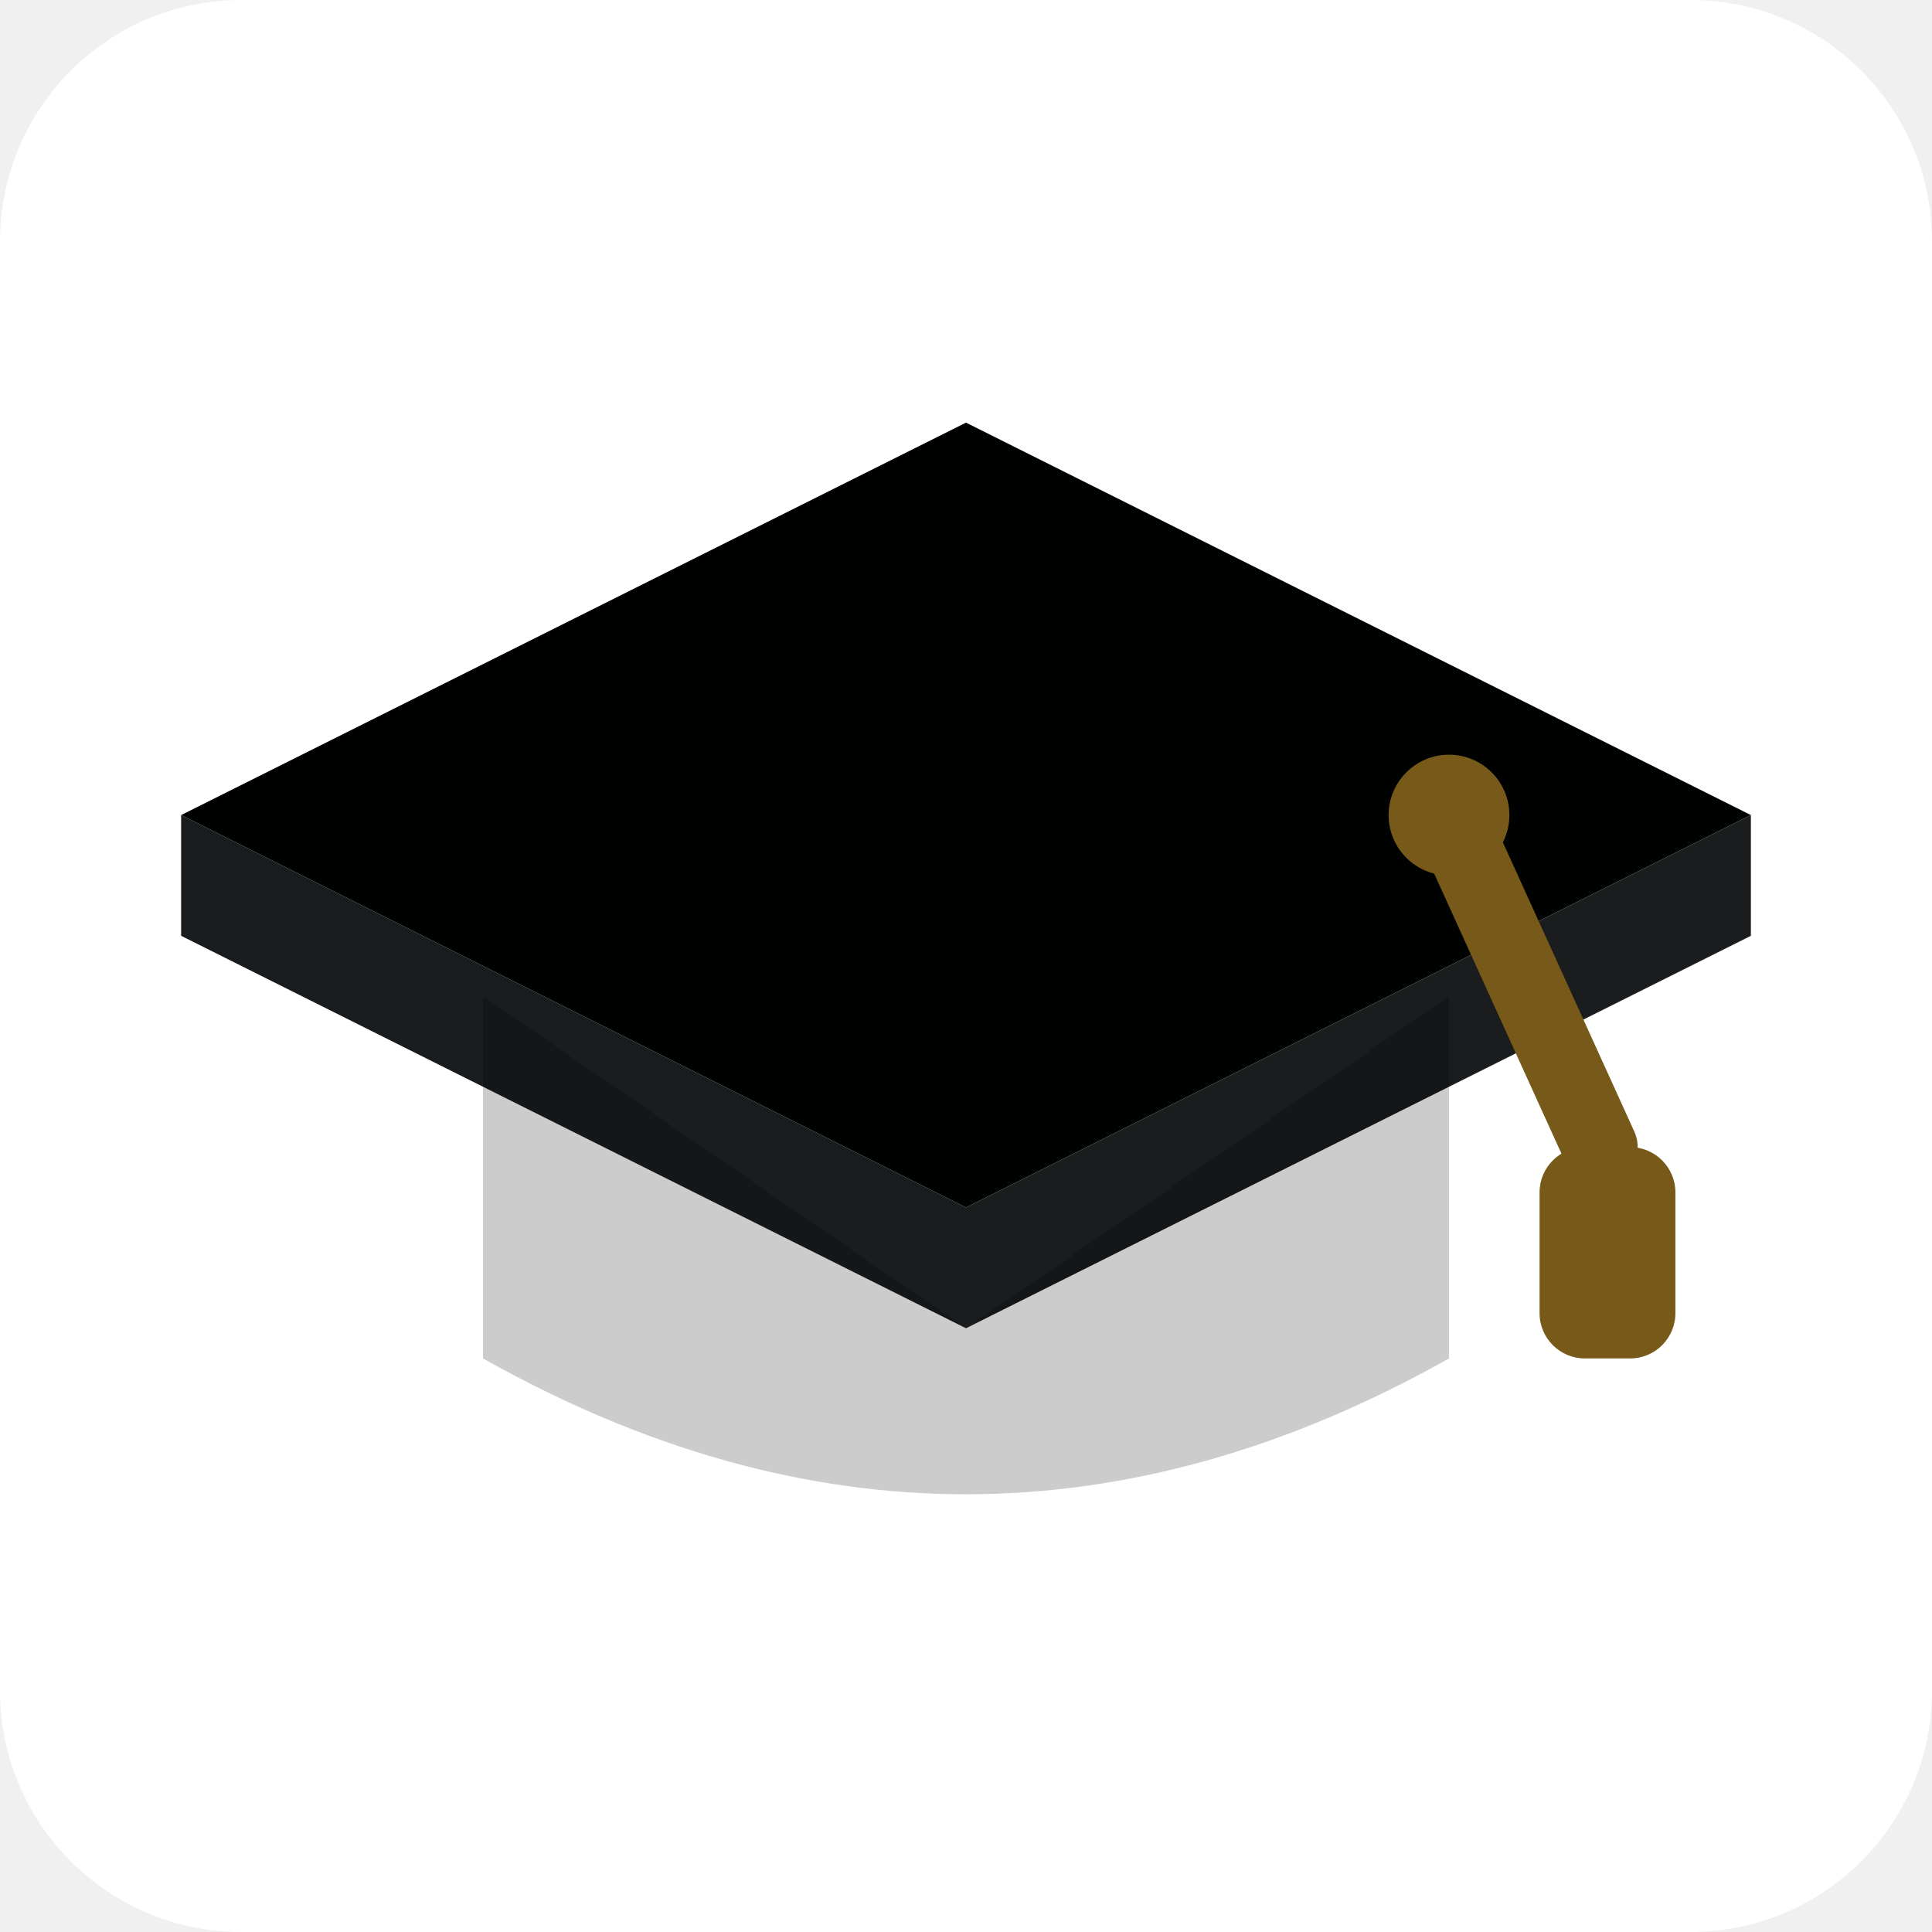
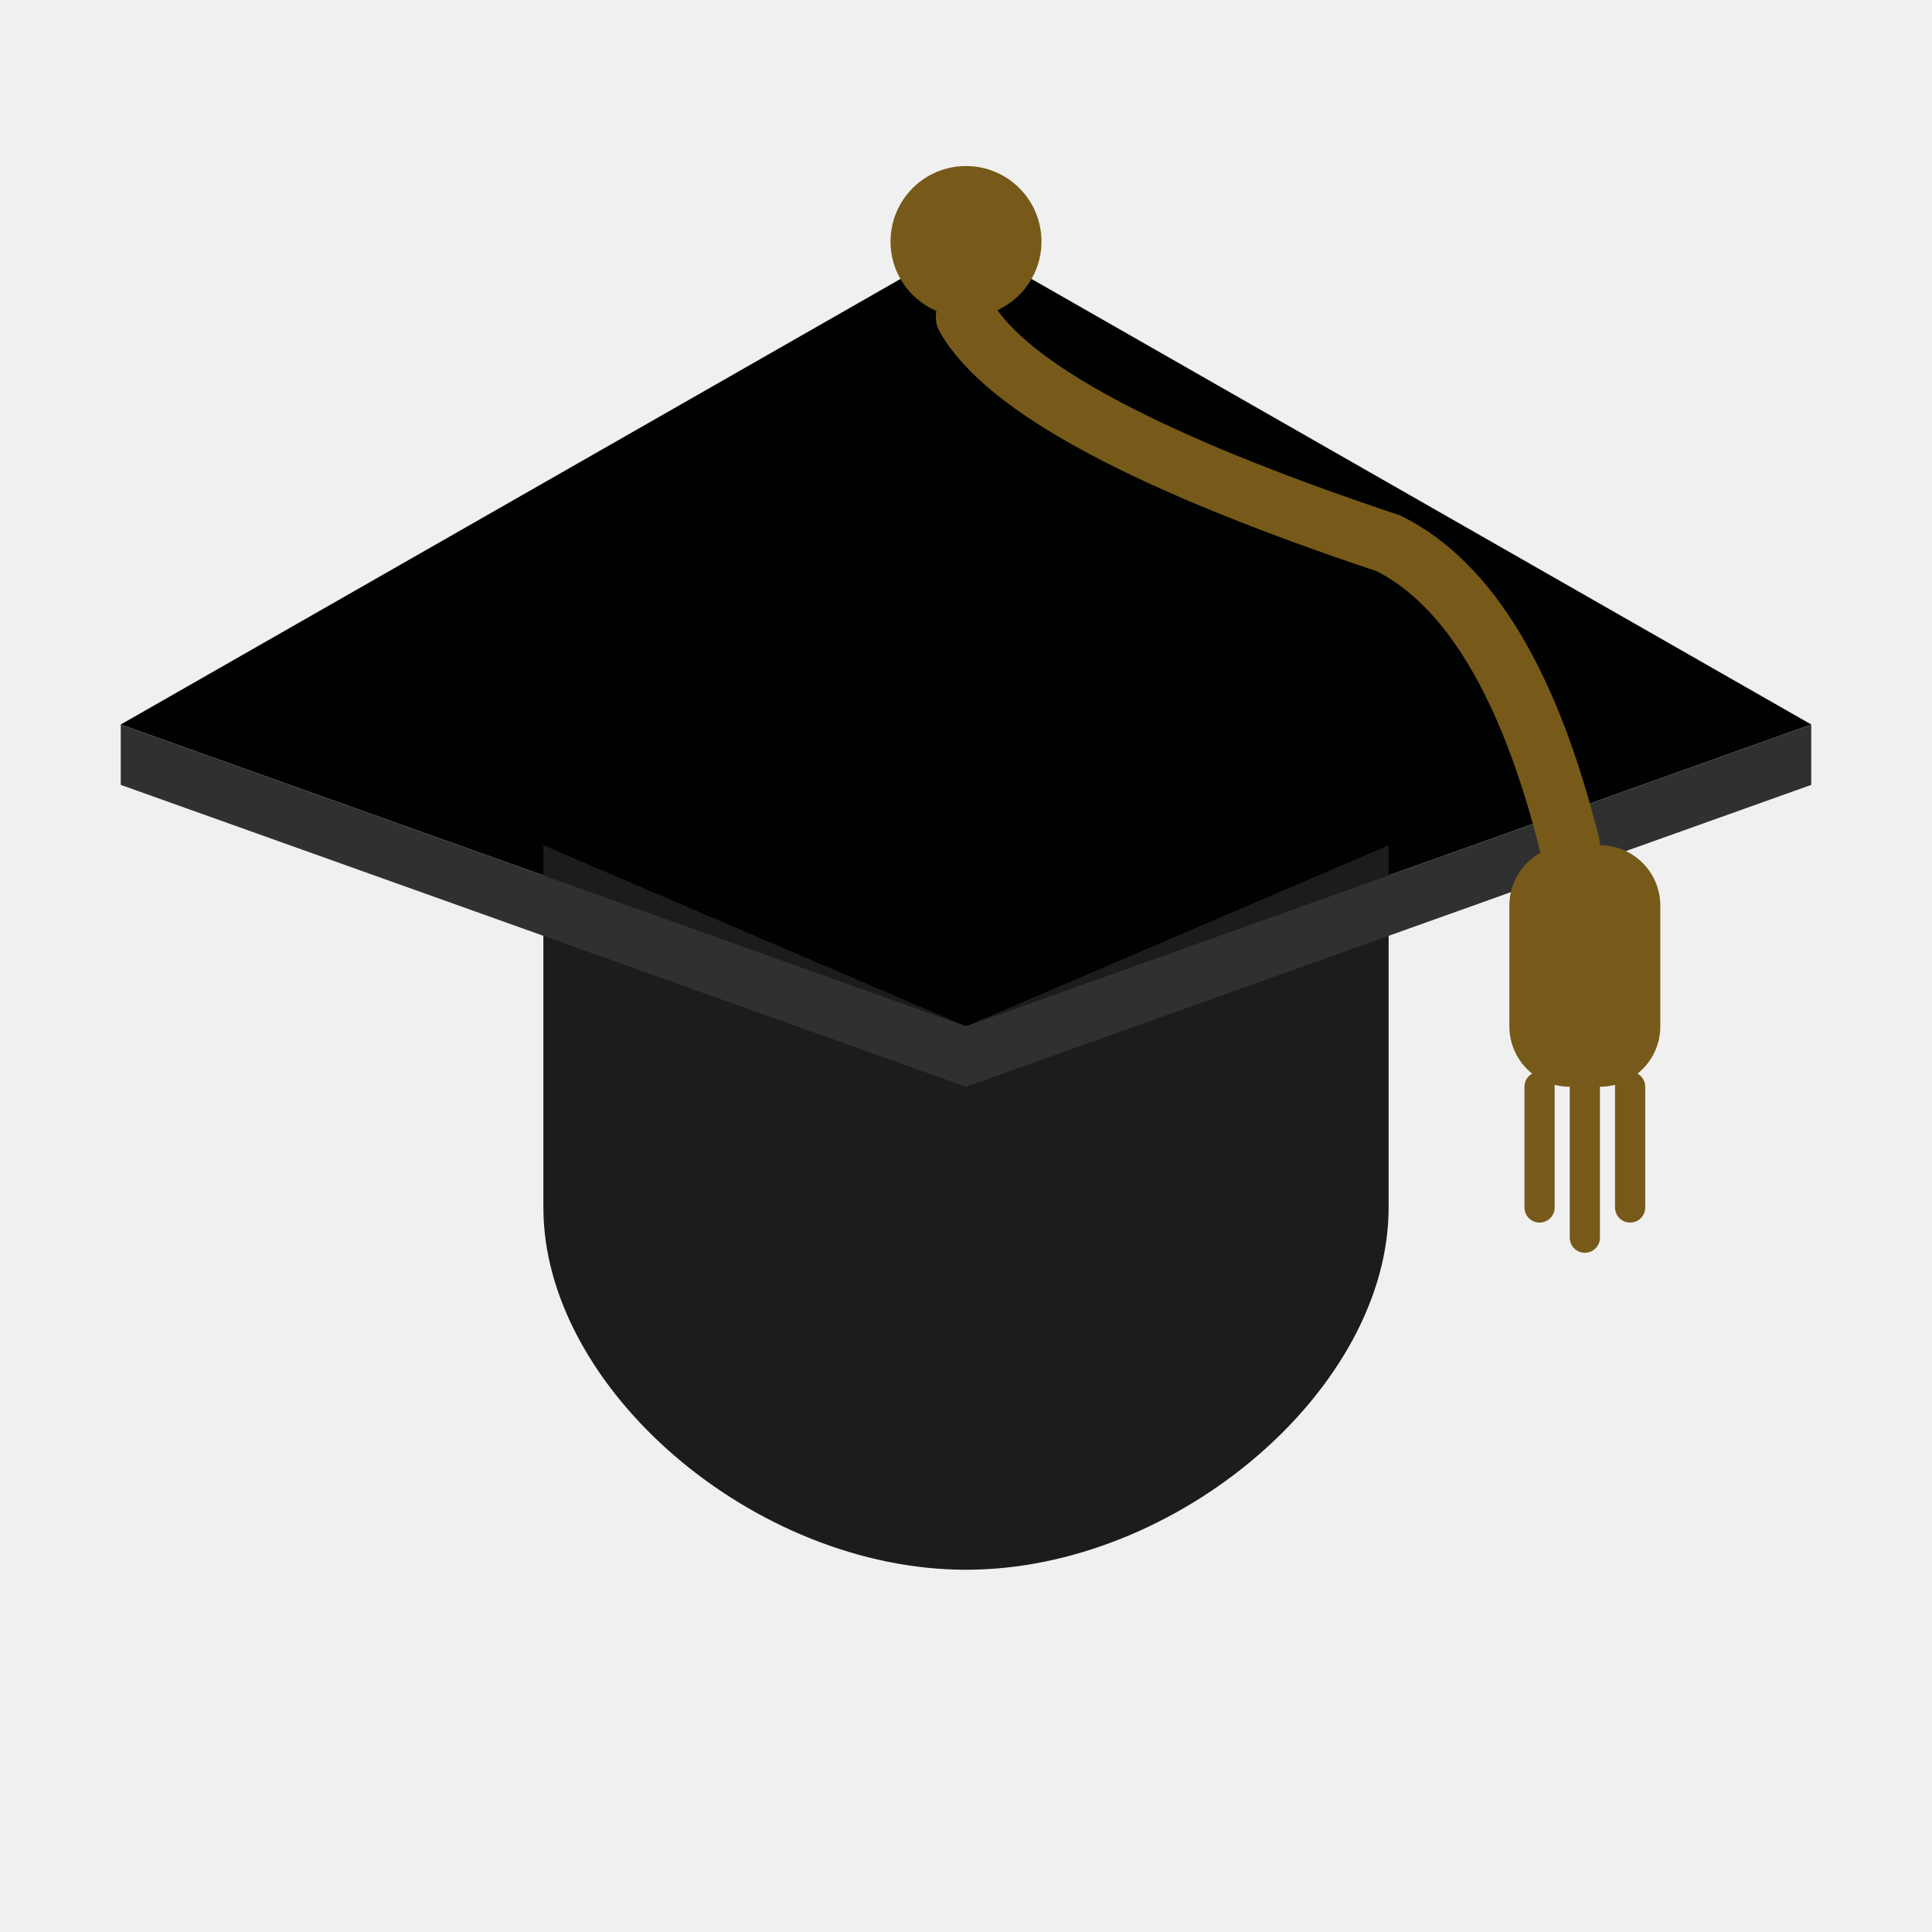
<svg xmlns="http://www.w3.org/2000/svg" width="64" height="64" viewBox="0 0 64 64" fill="none">
-   <rect width="64" height="64" rx="8" fill="#ffffff" />
-   <polygon points="32,14 6,27 32,40 58,27" fill="#000101" />
-   <polygon points="32,40 6,27 6,31 32,44 58,31 58,27" fill="#1a1c1e" />
-   <path d="M16,33 L16,45 Q32,54 48,45 L48,33 L32,44 Z" fill="#000101" opacity="0.2" />
-   <line x1="48" y1="27" x2="53" y2="38" stroke="#775a19" stroke-width="2.5" stroke-linecap="round" />
-   <rect x="51" y="38" width="4.5" height="7" rx="1.5" fill="#775a19" />
-   <circle cx="48" cy="27" r="2" fill="#775a19" />
+   <polygon points="32,8 4,24 32,34 60,24" fill="#000101" />
+   <path d="M18,28 L18,40 C18,46 25,52 32,52 C39,52 46,46 46,40 L46,28 L32,34 Z" fill="#1a1c1e" />
+   <polygon points="4,24 4,26 32,36 60,26 60,24 32,34" fill="#2f3130" />
+   <circle cx="32" cy="8" r="2.5" fill="#775a19" />
+   <path d="M32,10.5 Q34,14 46,18 Q50,20 52,28" fill="none" stroke="#775a19" stroke-width="2" stroke-linecap="round" />
+   <rect x="50" y="28" width="5" height="8" rx="2" fill="#775a19" />
+   <line x1="51" y1="36" x2="51" y2="40" stroke="#775a19" stroke-width="1" stroke-linecap="round" />
+   <line x1="52.5" y1="36" x2="52.5" y2="41" stroke="#775a19" stroke-width="1" stroke-linecap="round" />
+   <line x1="54" y1="36" x2="54" y2="40" stroke="#775a19" stroke-width="1" stroke-linecap="round" />
</svg>
